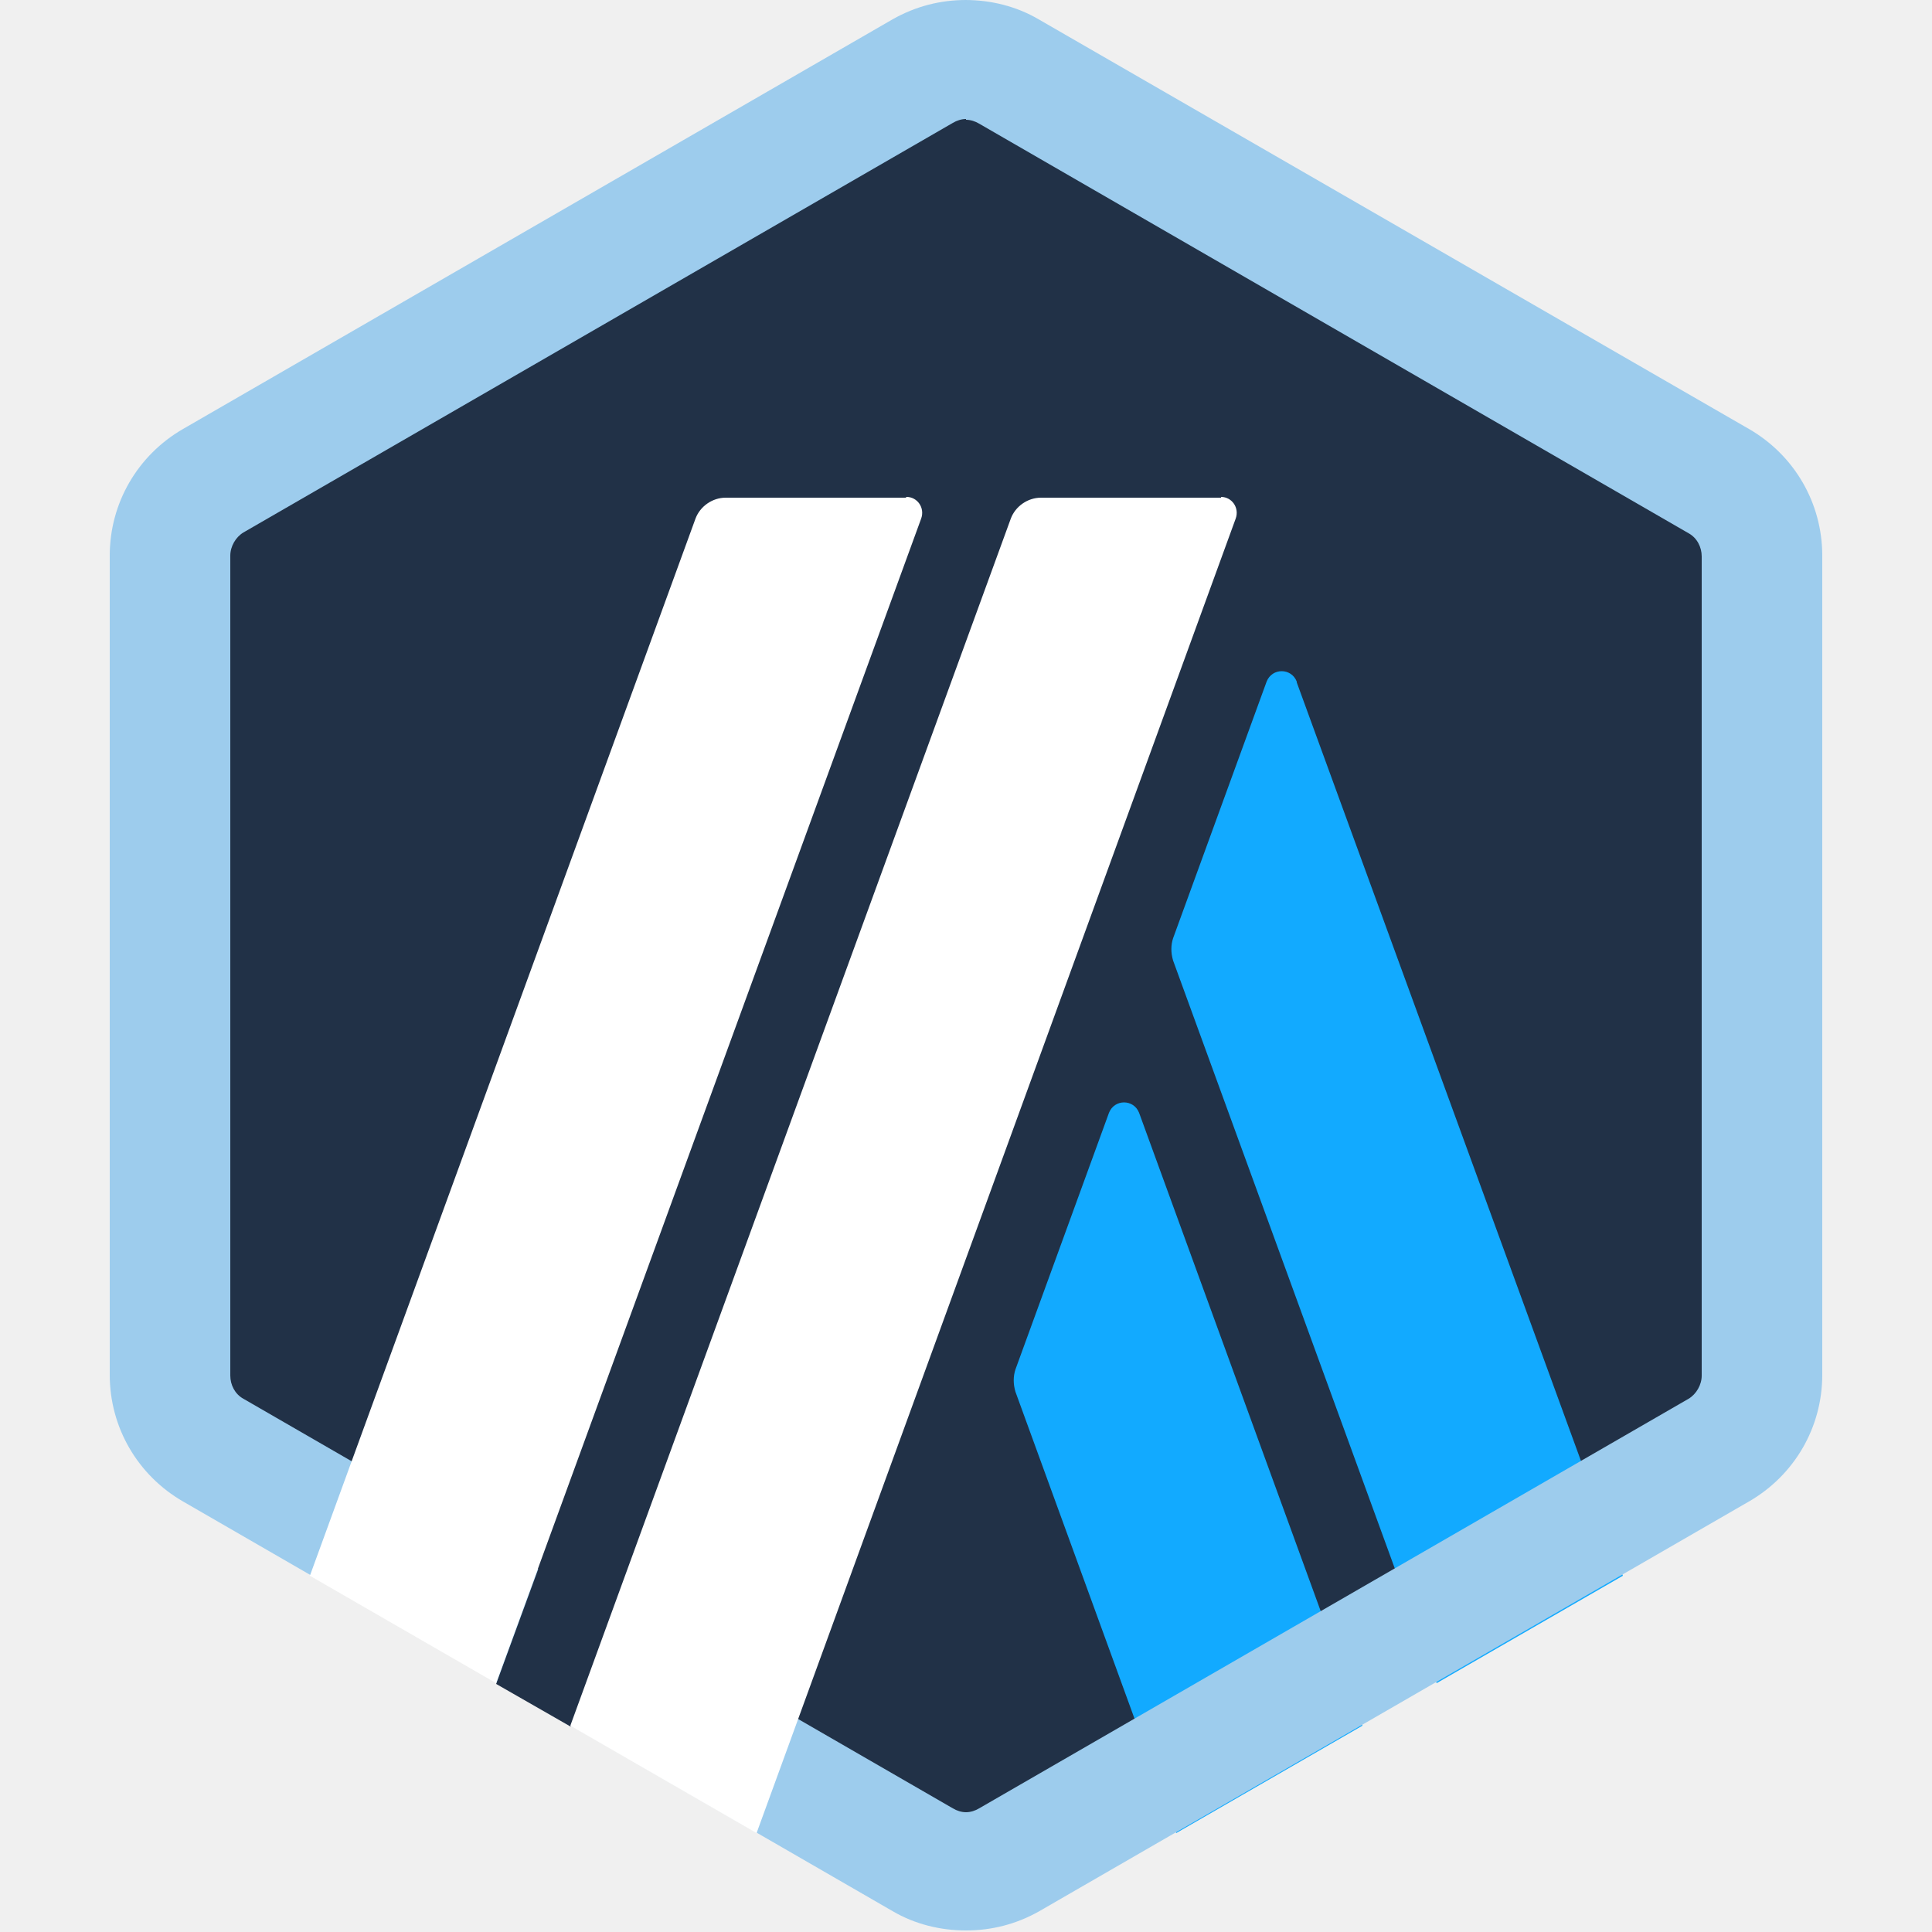
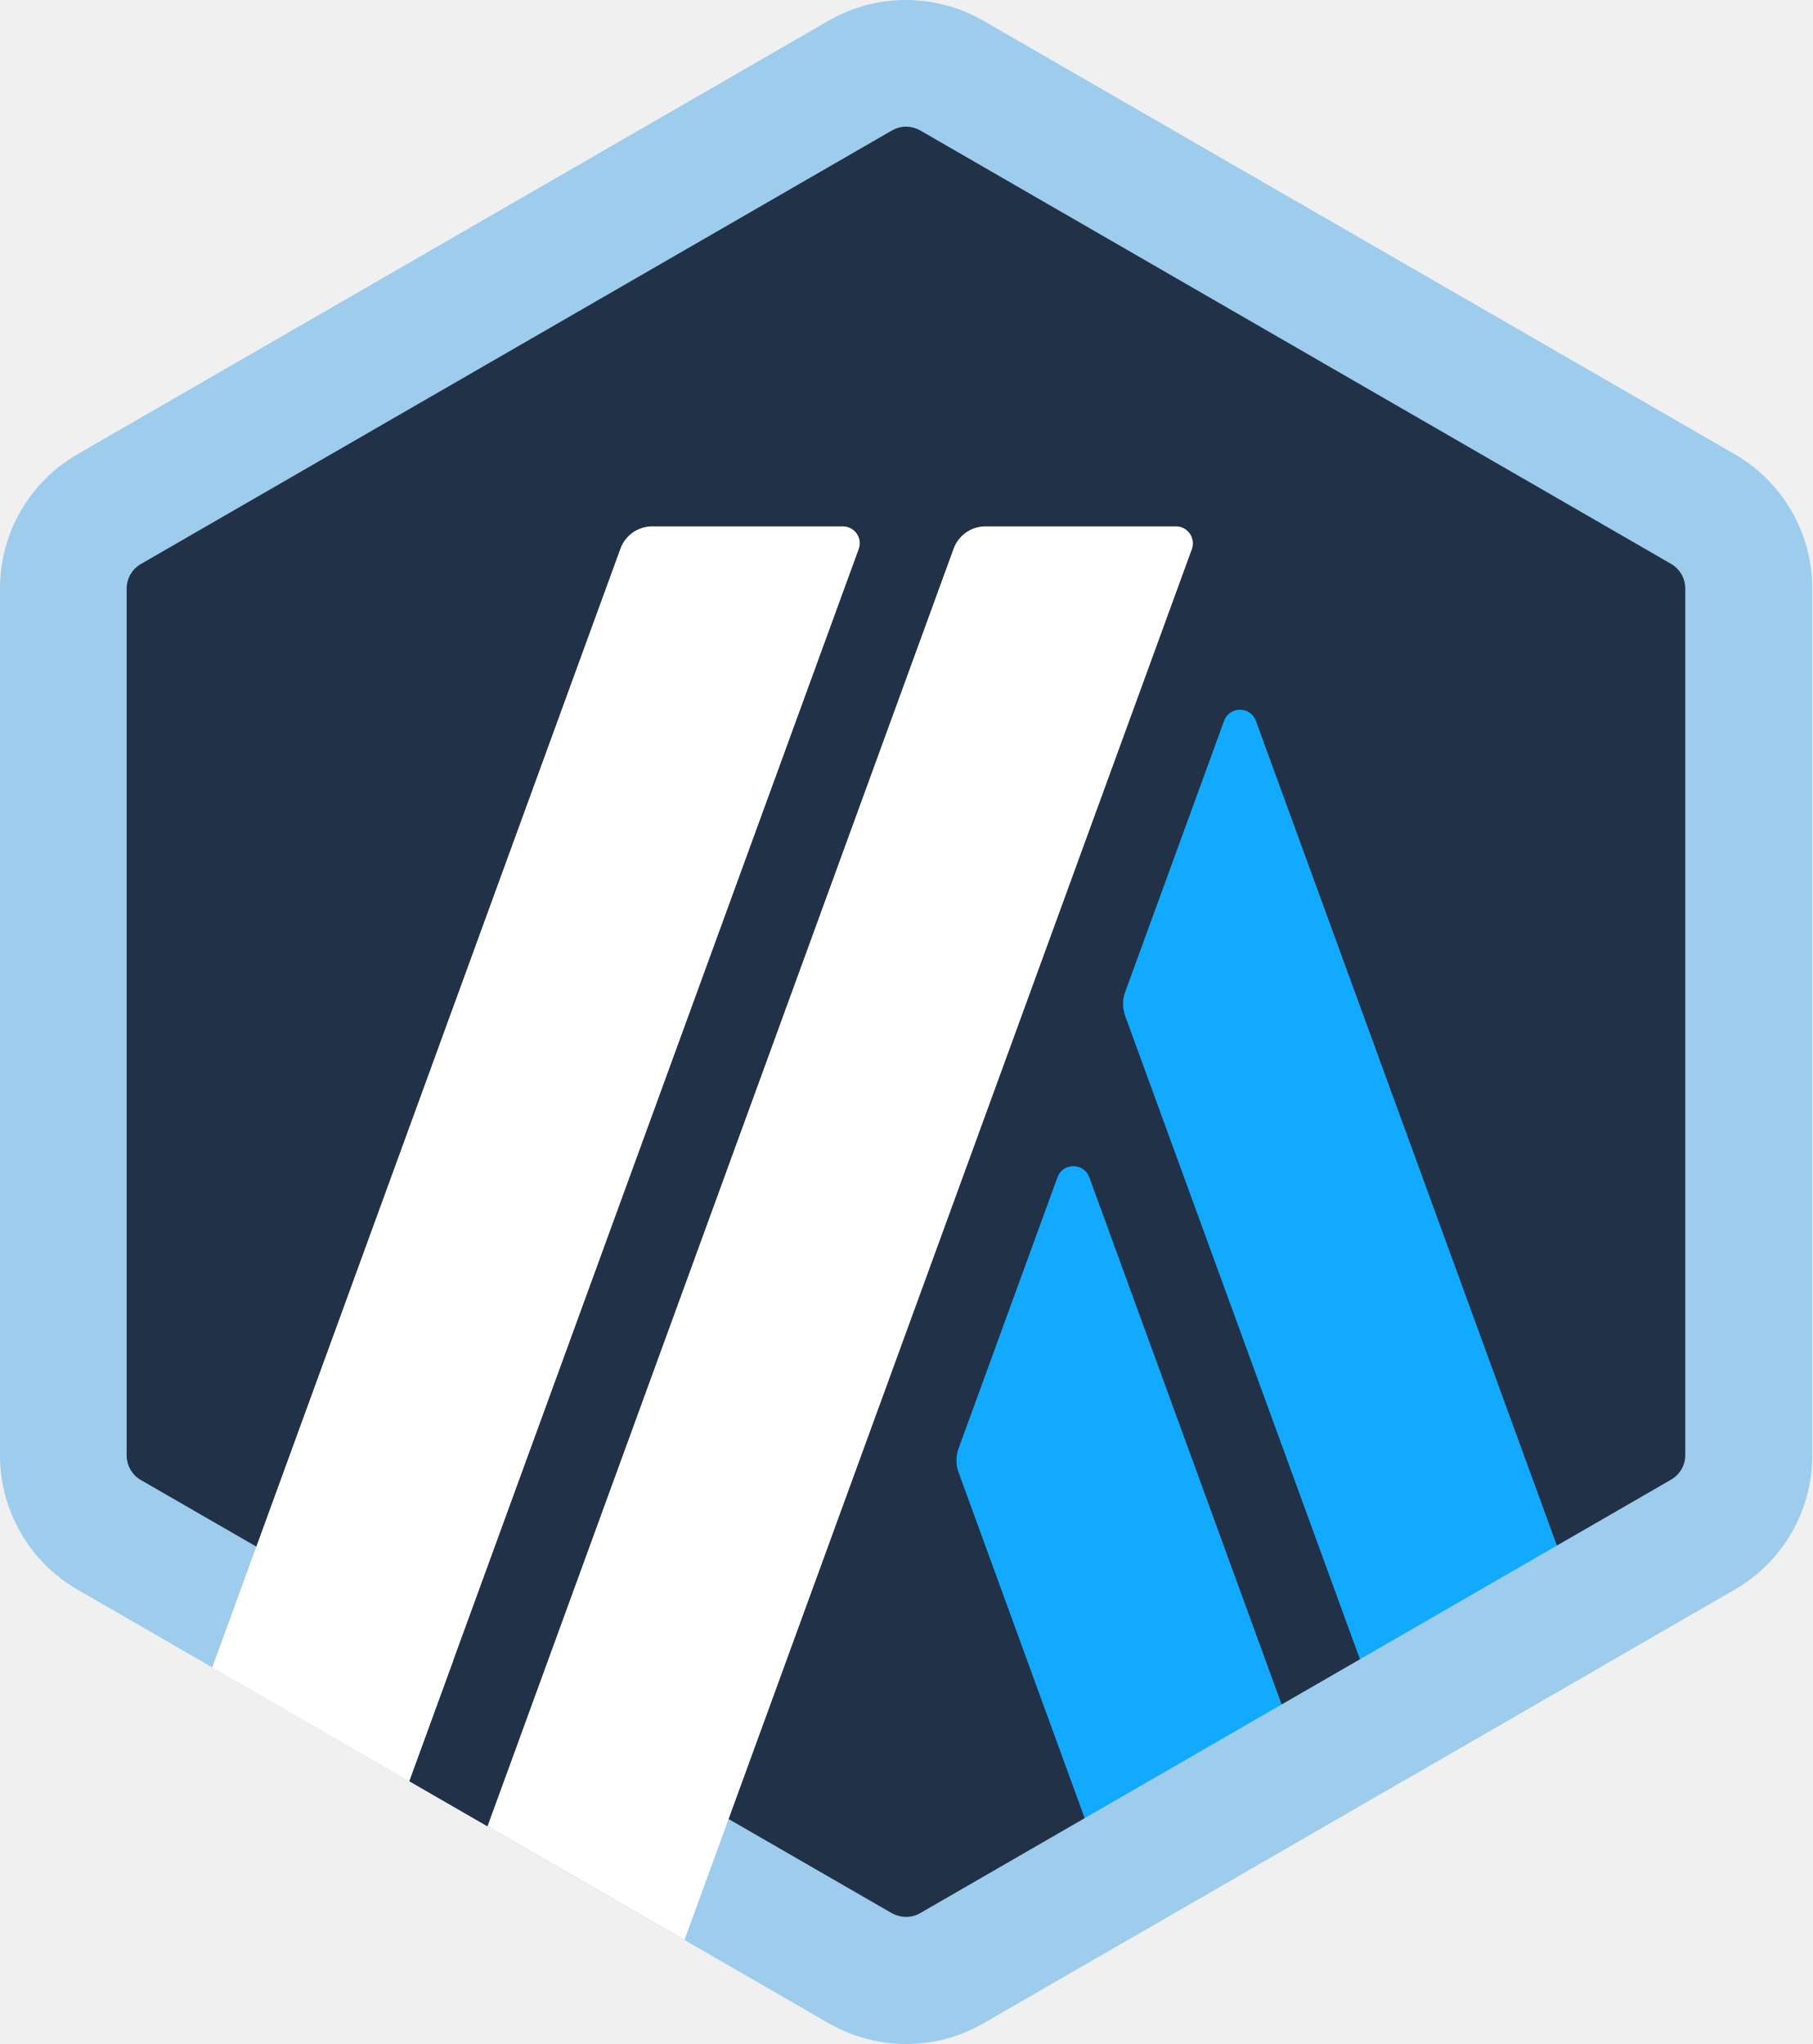
- <svg xmlns="http://www.w3.org/2000/svg" version="1.1" id="Layer_1" x="0px" y="0px" viewBox="0 0 2500 2500" style="enable-background:new 0 0 2500 2500;" xml:space="preserve" class="light">
-   <style type="text/css">
- 	.st0{fill:none;}
- 	.st1{fill:#213147;}
- 	.st2{fill:#12AAFF;}
- 	.st3{fill:#9DCCED;}
- 	.st4{fill:#FFFFFF;}
- </style>
-   <g id="Layer_x0020_1">
-     <g id="_2405588477232">
-       <rect class="st0" width="2500" height="2500" />
-       <g>
-         <g>
-           <path class="st1" d="M226,760v980c0,63,33,120,88,152l849,490c54,31,121,31,175,0l849-490c54-31,88-89,88-152V760      c0-63-33-120-88-152l-849-490c-54-31-121-31-175,0L314,608c-54,31-87,89-87,152H226z" />
-           <g>
-             <g>
-               <g>
-                 <path class="st2" d="M1435,1440l-121,332c-3,9-3,19,0,29l208,571l241-139l-289-793C1467,1422,1442,1422,1435,1440z" />
-               </g>
-               <g>
-                 <path class="st2" d="M1678,882c-7-18-32-18-39,0l-121,332c-3,9-3,19,0,29l341,935l241-139L1678,883V882z" />
-               </g>
-             </g>
-           </g>
-           <g>
-             <path class="st3" d="M1250,155c6,0,12,2,17,5l918,530c11,6,17,18,17,30v1060c0,12-7,24-17,30l-918,530c-5,3-11,5-17,5       s-12-2-17-5l-918-530c-11-6-17-18-17-30V719c0-12,7-24,17-30l918-530c5-3,11-5,17-5l0,0V155z M1250,0c-33,0-65,8-95,25L237,555       c-59,34-95,96-95,164v1060c0,68,36,130,95,164l918,530c29,17,62,25,95,25s65-8,95-25l918-530c59-34,95-96,95-164V719       c0-68-36-130-95-164L1344,25c-29-17-62-25-95-25l0,0H1250z" />
-           </g>
-           <polygon class="st1" points="642,2179 727,1947 897,2088 738,2234     " />
-           <g>
-             <path class="st4" d="M1172,644H939c-17,0-33,11-39,27L401,2039l241,139l550-1507c5-14-5-28-19-28L1172,644z" />
-             <path class="st4" d="M1580,644h-233c-17,0-33,11-39,27L738,2233l241,139l620-1701c5-14-5-28-19-28V644z" />
-           </g>
+ <svg xmlns="http://www.w3.org/2000/svg" version="1.1" id="svg2" xml:space="preserve" width="1300.08" height="1466.64" viewBox="0 0 1300.08 1466.64">
+   <defs id="defs6">
+     <clipPath clipPathUnits="userSpaceOnUse" id="clipPath16">
+       <path d="M 0,1462.667 H 1921.333 V 0 H 0 Z" id="path14" />
+     </clipPath>
+   </defs>
+   <g id="g8" transform="matrix(1.333333,0,0,-1.333333,-630.8491,1708.445)">
+     <g id="g10">
+       <g id="g12" clip-path="url(#clipPath16)">
+         <g id="g18" transform="translate(510.1369,946.9832)">
+           <path d="m 0,0 v -431.209 c 0,-27.531 14.71,-52.991 38.54,-66.71 L 411.98,-713.57 c 23.83,-13.72 53.17,-13.72 77,0 l 373.439,215.651 c 23.831,13.719 38.54,39.179 38.54,66.71 V 0 c 0,27.53 -14.709,52.99 -38.54,66.71 L 488.98,282.36 c -23.83,13.72 -53.17,13.72 -77,0 L 38.45,66.71 C 14.62,52.99 0,27.53 0,0 Z" style="fill:#213147;fill-opacity:1;fill-rule:nonzero;stroke:none" id="path20" />
+         </g>
+         <g id="g22" transform="translate(1042.086,647.7435)">
+           <path d="m 0,0 -53.26,-146.05 c -1.44,-4.06 -1.44,-8.49 0,-12.551 L 38.36,-409.9 144.33,-348.7 17.14,0 C 14.25,8.03 2.88,8.03 -0.01,0 Z" style="fill:#12aaff;fill-opacity:1;fill-rule:nonzero;stroke:none" id="path24" />
+         </g>
+         <g id="g26" transform="translate(1148.877,893.3636)">
+           <path d="m 0,0 c -2.89,8.03 -14.26,8.03 -17.15,0 l -53.26,-146.05 c -1.44,-4.06 -1.44,-8.49 0,-12.55 L 79.7,-570.04 185.67,-508.841 -0.01,0 Z" style="fill:#12aaff;fill-opacity:1;fill-rule:nonzero;stroke:none" id="path28" />
+         </g>
+         <g id="g30" transform="translate(960.5768,1281.333)">
+           <path d="m 0,0 c -14.35,0 -28.8,-3.7 -41.7,-11.19 l -404.04,-233.25 c -25.82,-14.89 -41.7,-42.43 -41.7,-72.21 v -466.59 c 0,-29.79 15.89,-57.321 41.7,-72.21 l 404.13,-233.34 c 12.91,-7.4 27.26,-11.19 41.7,-11.19 14.439,0 28.8,3.7 41.7,11.19 l 404.13,233.34 c 25.82,14.889 41.7,42.429 41.7,72.21 v 466.59 c 0,29.79 -15.891,57.32 -41.7,72.21 L 41.7,-11.19 C 28.79,-3.7 14.35,0 0,0 m 0,-68.15 c 2.62,0 5.24,-0.72 7.58,-1.99 l 404.13,-233.34 c 4.689,-2.71 7.58,-7.76 7.58,-13.09 v -466.59 c 0,-5.42 -2.891,-10.38 -7.58,-13.09 L 7.58,-1029.59 c -2.26,-1.35 -4.96,-1.99 -7.58,-1.99 -2.62,0 -5.24,0.72 -7.58,1.99 l -404.13,233.16 c -4.69,2.71 -7.58,7.76 -7.58,13.09 v 466.68 c 0,5.42 2.89,10.38 7.58,13.09 L -7.58,-70.23 c 2.35,1.35 4.96,2.08 7.58,2.08" style="fill:#9dcced;fill-opacity:1;fill-rule:nonzero;stroke:none" id="path32" />
+         </g>
+         <g id="g34" transform="translate(693.2966,322.7835)">
+           <path d="M 0,0 37.19,101.819 112.02,39.63 42.06,-24.28 Z" style="fill:#213147;fill-opacity:1;fill-rule:nonzero;stroke:none" id="path36" />
+         </g>
+         <g id="g38" transform="translate(926.5466,998.0735)">
+           <path d="m 0,0 h -102.45 c -7.67,0 -14.53,-4.78 -17.15,-12.01 l -219.62,-602.08 105.97,-61.2 L 8.58,-12.28 C 10.84,-6.32 6.41,0 0,0 Z" style="fill:#ffffff;fill-opacity:1;fill-rule:nonzero;stroke:none" id="path40" />
+         </g>
+         <g id="g42" transform="translate(1105.817,998.0735)">
+           <path d="m 0,0 h -102.45 c -7.67,0 -14.53,-4.78 -17.151,-12.01 L -370.36,-699.49 -264.391,-760.69 8.58,-12.28 C 10.75,-6.32 6.319,0 0,0" style="fill:#ffffff;fill-opacity:1;fill-rule:nonzero;stroke:none" id="path44" />
        </g>
      </g>
    </g>
  </g>
</svg>
